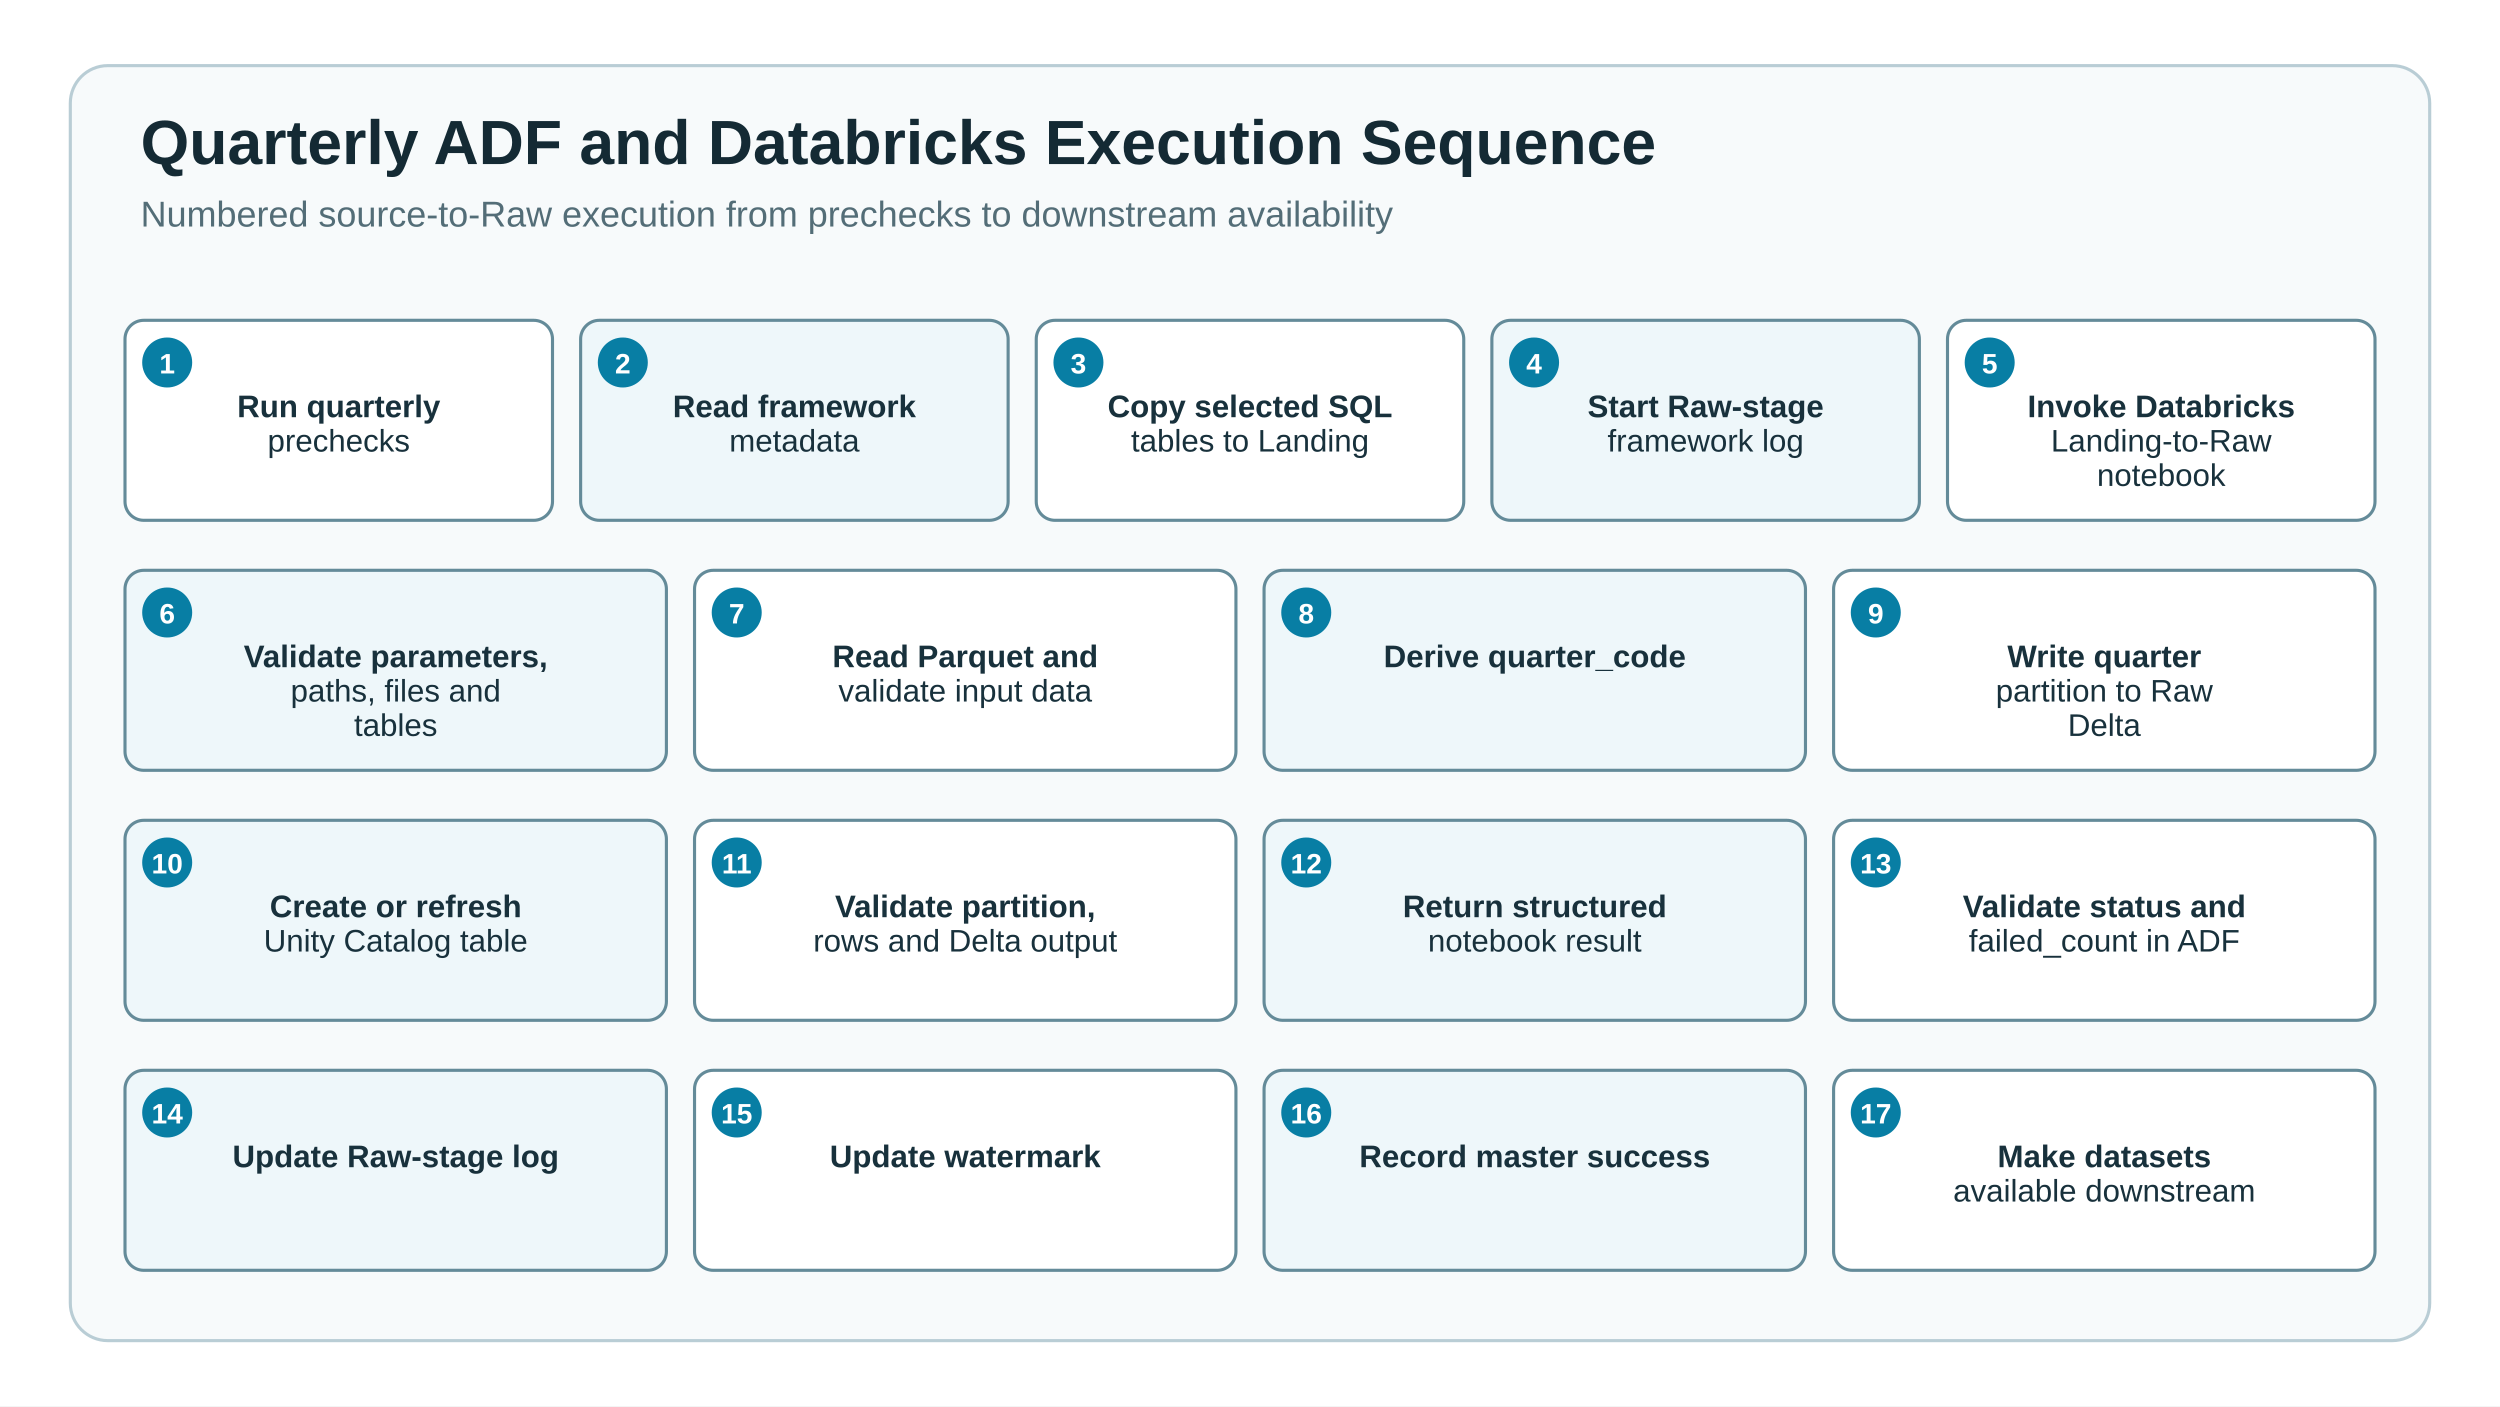
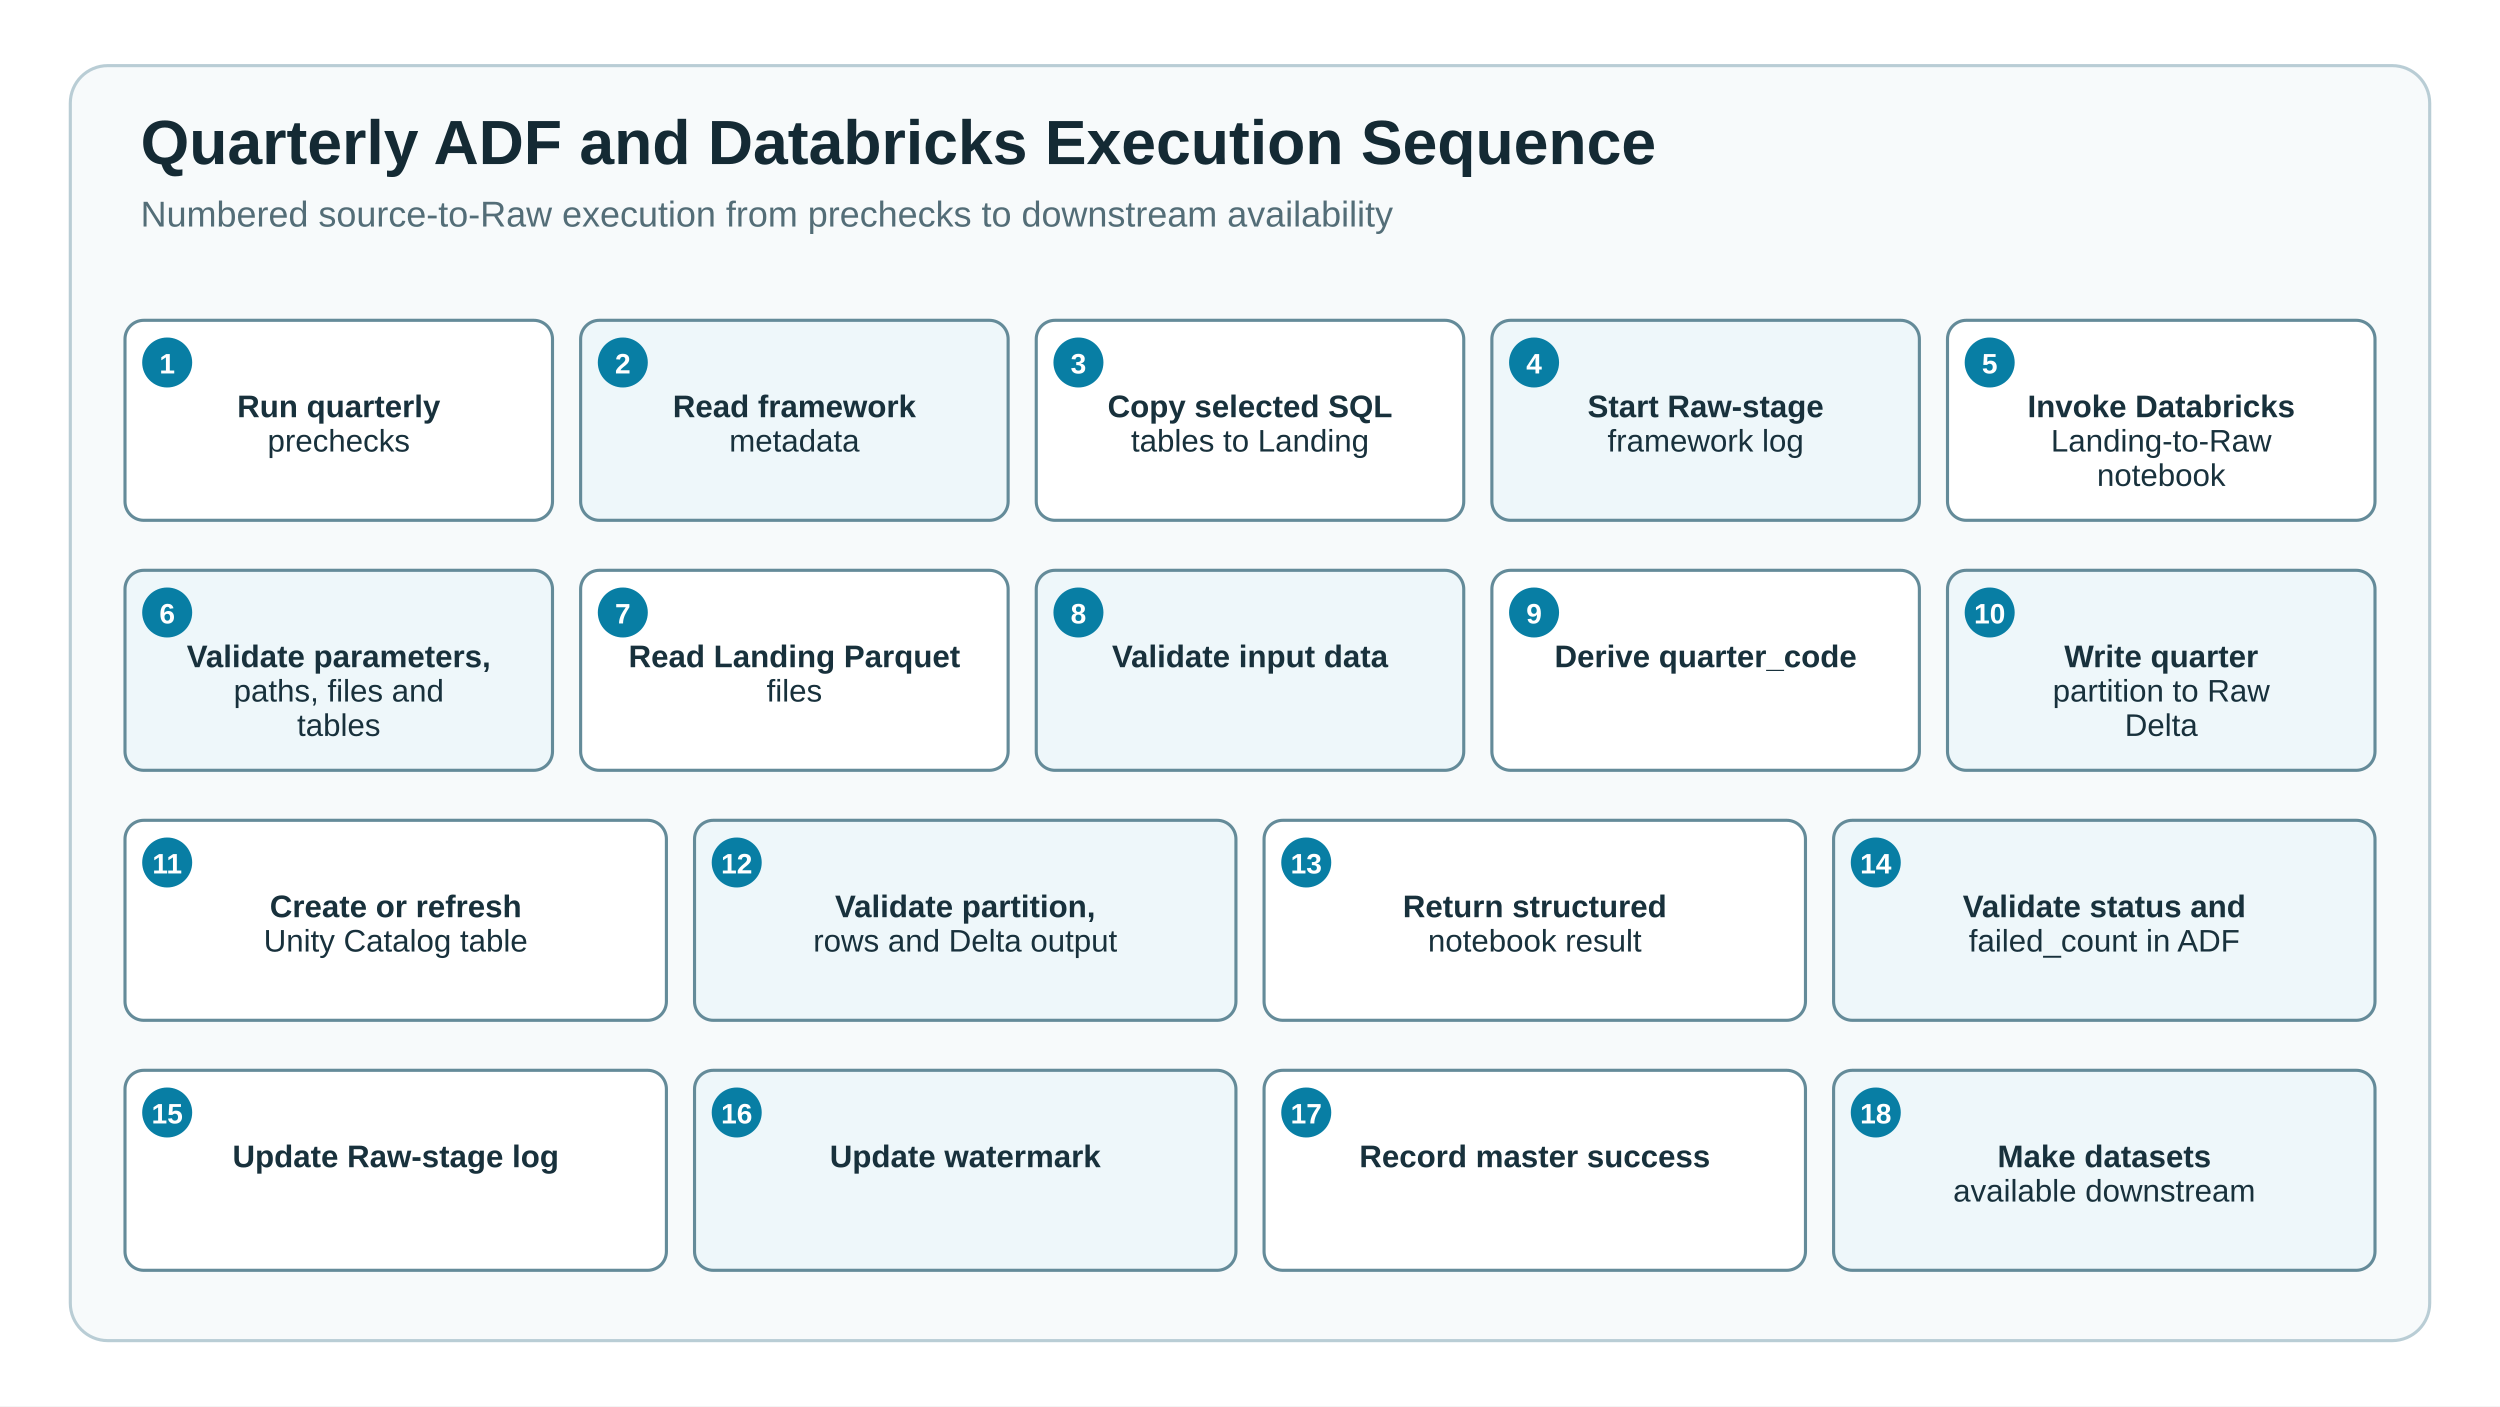
<svg xmlns="http://www.w3.org/2000/svg" viewBox="0 0 1600 900" role="img" aria-labelledby="title desc">
  <defs>
    <marker id="arrow" viewBox="0 0 10 10" refX="9" refY="5" markerWidth="8" markerHeight="8" orient="auto">
      <path d="M0 0L10 5L0 10Z" fill="#315866" />
    </marker>
  </defs>
  <rect width="1600" height="900" fill="#ffffff" />
  <rect x="45" y="42" width="1510" height="816" rx="24" fill="#f7fafb" stroke="#b9cdd5" stroke-width="2" />
  <text x="90" y="105" font-family="Arial, Helvetica, sans-serif" font-size="40" font-weight="700" fill="#142a34">Quarterly ADF and Databricks Execution Sequence</text>
  <text x="90" y="145" font-family="Arial, Helvetica, sans-serif" font-size="23" fill="#536d77">Numbered source-to-Raw execution from prechecks to downstream availability</text>
  <g font-family="Arial, Helvetica, sans-serif">
    <g>
      <rect x="80" y="205" width="273.6" height="128" rx="12" fill="#fff" stroke="#648b99" stroke-width="2" />
      <circle cx="107" cy="232" r="16" fill="#087ea4" />
      <text x="107" y="239" text-anchor="middle" font-size="18" font-weight="700" fill="#fff">1</text>
      <text x="216.8" y="267" text-anchor="middle" font-size="20" font-weight="700" fill="#18313c">Run quarterly</text>
      <text x="216.8" y="289" text-anchor="middle" font-size="20" font-weight="500" fill="#18313c">prechecks</text>
    </g>
    <g>
      <rect x="371.6" y="205" width="273.6" height="128" rx="12" fill="#eef7fa" stroke="#648b99" stroke-width="2" />
      <circle cx="398.6" cy="232" r="16" fill="#087ea4" />
      <text x="398.6" y="239" text-anchor="middle" font-size="18" font-weight="700" fill="#fff">2</text>
      <text x="508.4" y="267" text-anchor="middle" font-size="20" font-weight="700" fill="#18313c">Read framework</text>
      <text x="508.4" y="289" text-anchor="middle" font-size="20" font-weight="500" fill="#18313c">metadata</text>
    </g>
    <g>
      <rect x="663.2" y="205" width="273.6" height="128" rx="12" fill="#fff" stroke="#648b99" stroke-width="2" />
      <circle cx="690.2" cy="232" r="16" fill="#087ea4" />
      <text x="690.2" y="239" text-anchor="middle" font-size="18" font-weight="700" fill="#fff">3</text>
      <text x="800" y="267" text-anchor="middle" font-size="20" font-weight="700" fill="#18313c">Copy selected SQL</text>
      <text x="800" y="289" text-anchor="middle" font-size="20" font-weight="500" fill="#18313c">tables to Landing</text>
    </g>
    <g>
      <rect x="954.8" y="205" width="273.6" height="128" rx="12" fill="#eef7fa" stroke="#648b99" stroke-width="2" />
      <circle cx="981.8" cy="232" r="16" fill="#087ea4" />
      <text x="981.8" y="239" text-anchor="middle" font-size="18" font-weight="700" fill="#fff">4</text>
      <text x="1091.6" y="267" text-anchor="middle" font-size="20" font-weight="700" fill="#18313c">Start Raw-stage</text>
      <text x="1091.6" y="289" text-anchor="middle" font-size="20" font-weight="500" fill="#18313c">framework log</text>
    </g>
    <g>
      <rect x="1246.4" y="205" width="273.6" height="128" rx="12" fill="#fff" stroke="#648b99" stroke-width="2" />
      <circle cx="1273.4" cy="232" r="16" fill="#087ea4" />
      <text x="1273.4" y="239" text-anchor="middle" font-size="18" font-weight="700" fill="#fff">5</text>
      <text x="1383.2" y="267" text-anchor="middle" font-size="20" font-weight="700" fill="#18313c">Invoke Databricks</text>
      <text x="1383.2" y="289" text-anchor="middle" font-size="20" font-weight="500" fill="#18313c">Landing-to-Raw</text>
      <text x="1383.2" y="311" text-anchor="middle" font-size="20" font-weight="500" fill="#18313c">notebook</text>
    </g>
    <g>
-       <rect x="80" y="365" width="346.5" height="128" rx="12" fill="#eef7fa" stroke="#648b99" stroke-width="2" />
+       <rect x="80" y="365" width="273.6" height="128" rx="12" fill="#eef7fa" stroke="#648b99" stroke-width="2" />
      <circle cx="107" cy="392" r="16" fill="#087ea4" />
      <text x="107" y="399" text-anchor="middle" font-size="18" font-weight="700" fill="#fff">6</text>
-       <text x="253.25" y="427" text-anchor="middle" font-size="20" font-weight="700" fill="#18313c">Validate parameters,</text>
-       <text x="253.25" y="449" text-anchor="middle" font-size="20" font-weight="500" fill="#18313c">paths, files and</text>
-       <text x="253.25" y="471" text-anchor="middle" font-size="20" font-weight="500" fill="#18313c">tables</text>
+       <text x="216.8" y="427" text-anchor="middle" font-size="20" font-weight="700" fill="#18313c">Validate parameters,</text>
+       <text x="216.8" y="449" text-anchor="middle" font-size="20" font-weight="500" fill="#18313c">paths, files and</text>
+       <text x="216.8" y="471" text-anchor="middle" font-size="20" font-weight="500" fill="#18313c">tables</text>
    </g>
    <g>
-       <rect x="444.5" y="365" width="346.5" height="128" rx="12" fill="#fff" stroke="#648b99" stroke-width="2" />
-       <circle cx="471.5" cy="392" r="16" fill="#087ea4" />
-       <text x="471.5" y="399" text-anchor="middle" font-size="18" font-weight="700" fill="#fff">7</text>
-       <text x="617.75" y="427" text-anchor="middle" font-size="20" font-weight="700" fill="#18313c">Read Parquet and</text>
-       <text x="617.75" y="449" text-anchor="middle" font-size="20" font-weight="500" fill="#18313c">validate input data</text>
+       <rect x="371.6" y="365" width="273.6" height="128" rx="12" fill="#fff" stroke="#648b99" stroke-width="2" />
+       <circle cx="398.6" cy="392" r="16" fill="#087ea4" />
+       <text x="398.6" y="399" text-anchor="middle" font-size="18" font-weight="700" fill="#fff">7</text>
+       <text x="508.4" y="427" text-anchor="middle" font-size="20" font-weight="700" fill="#18313c">Read Landing Parquet</text>
+       <text x="508.4" y="449" text-anchor="middle" font-size="20" font-weight="500" fill="#18313c">files</text>
    </g>
    <g>
-       <rect x="809" y="365" width="346.5" height="128" rx="12" fill="#eef7fa" stroke="#648b99" stroke-width="2" />
-       <circle cx="836" cy="392" r="16" fill="#087ea4" />
-       <text x="836" y="399" text-anchor="middle" font-size="18" font-weight="700" fill="#fff">8</text>
-       <text x="982.25" y="427" text-anchor="middle" font-size="20" font-weight="700" fill="#18313c">Derive quarter_code</text>
+       <rect x="663.2" y="365" width="273.6" height="128" rx="12" fill="#eef7fa" stroke="#648b99" stroke-width="2" />
+       <circle cx="690.2" cy="392" r="16" fill="#087ea4" />
+       <text x="690.2" y="399" text-anchor="middle" font-size="18" font-weight="700" fill="#fff">8</text>
+       <text x="800" y="427" text-anchor="middle" font-size="20" font-weight="700" fill="#18313c">Validate input data</text>
    </g>
    <g>
-       <rect x="1173.5" y="365" width="346.5" height="128" rx="12" fill="#fff" stroke="#648b99" stroke-width="2" />
-       <circle cx="1200.5" cy="392" r="16" fill="#087ea4" />
-       <text x="1200.5" y="399" text-anchor="middle" font-size="18" font-weight="700" fill="#fff">9</text>
-       <text x="1346.75" y="427" text-anchor="middle" font-size="20" font-weight="700" fill="#18313c">Write quarter</text>
-       <text x="1346.75" y="449" text-anchor="middle" font-size="20" font-weight="500" fill="#18313c">partition to Raw</text>
-       <text x="1346.75" y="471" text-anchor="middle" font-size="20" font-weight="500" fill="#18313c">Delta</text>
+       <rect x="954.8" y="365" width="273.6" height="128" rx="12" fill="#fff" stroke="#648b99" stroke-width="2" />
+       <circle cx="981.8" cy="392" r="16" fill="#087ea4" />
+       <text x="981.8" y="399" text-anchor="middle" font-size="18" font-weight="700" fill="#fff">9</text>
+       <text x="1091.6" y="427" text-anchor="middle" font-size="20" font-weight="700" fill="#18313c">Derive quarter_code</text>
    </g>
    <g>
-       <rect x="80" y="525" width="346.5" height="128" rx="12" fill="#eef7fa" stroke="#648b99" stroke-width="2" />
+       <rect x="1246.4" y="365" width="273.6" height="128" rx="12" fill="#eef7fa" stroke="#648b99" stroke-width="2" />
+       <circle cx="1273.4" cy="392" r="16" fill="#087ea4" />
+       <text x="1273.4" y="399" text-anchor="middle" font-size="18" font-weight="700" fill="#fff">10</text>
+       <text x="1383.2" y="427" text-anchor="middle" font-size="20" font-weight="700" fill="#18313c">Write quarter</text>
+       <text x="1383.2" y="449" text-anchor="middle" font-size="20" font-weight="500" fill="#18313c">partition to Raw</text>
+       <text x="1383.2" y="471" text-anchor="middle" font-size="20" font-weight="500" fill="#18313c">Delta</text>
+     </g>
+     <g>
+       <rect x="80" y="525" width="346.5" height="128" rx="12" fill="#fff" stroke="#648b99" stroke-width="2" />
      <circle cx="107" cy="552" r="16" fill="#087ea4" />
-       <text x="107" y="559" text-anchor="middle" font-size="18" font-weight="700" fill="#fff">10</text>
+       <text x="107" y="559" text-anchor="middle" font-size="18" font-weight="700" fill="#fff">11</text>
      <text x="253.25" y="587" text-anchor="middle" font-size="20" font-weight="700" fill="#18313c">Create or refresh</text>
      <text x="253.25" y="609" text-anchor="middle" font-size="20" font-weight="500" fill="#18313c">Unity Catalog table</text>
    </g>
    <g>
-       <rect x="444.5" y="525" width="346.5" height="128" rx="12" fill="#fff" stroke="#648b99" stroke-width="2" />
+       <rect x="444.5" y="525" width="346.5" height="128" rx="12" fill="#eef7fa" stroke="#648b99" stroke-width="2" />
      <circle cx="471.5" cy="552" r="16" fill="#087ea4" />
-       <text x="471.5" y="559" text-anchor="middle" font-size="18" font-weight="700" fill="#fff">11</text>
+       <text x="471.5" y="559" text-anchor="middle" font-size="18" font-weight="700" fill="#fff">12</text>
      <text x="617.75" y="587" text-anchor="middle" font-size="20" font-weight="700" fill="#18313c">Validate partition,</text>
      <text x="617.75" y="609" text-anchor="middle" font-size="20" font-weight="500" fill="#18313c">rows and Delta output</text>
    </g>
    <g>
-       <rect x="809" y="525" width="346.5" height="128" rx="12" fill="#eef7fa" stroke="#648b99" stroke-width="2" />
+       <rect x="809" y="525" width="346.5" height="128" rx="12" fill="#fff" stroke="#648b99" stroke-width="2" />
      <circle cx="836" cy="552" r="16" fill="#087ea4" />
-       <text x="836" y="559" text-anchor="middle" font-size="18" font-weight="700" fill="#fff">12</text>
+       <text x="836" y="559" text-anchor="middle" font-size="18" font-weight="700" fill="#fff">13</text>
      <text x="982.25" y="587" text-anchor="middle" font-size="20" font-weight="700" fill="#18313c">Return structured</text>
      <text x="982.25" y="609" text-anchor="middle" font-size="20" font-weight="500" fill="#18313c">notebook result</text>
    </g>
    <g>
-       <rect x="1173.5" y="525" width="346.5" height="128" rx="12" fill="#fff" stroke="#648b99" stroke-width="2" />
+       <rect x="1173.5" y="525" width="346.5" height="128" rx="12" fill="#eef7fa" stroke="#648b99" stroke-width="2" />
      <circle cx="1200.5" cy="552" r="16" fill="#087ea4" />
-       <text x="1200.5" y="559" text-anchor="middle" font-size="18" font-weight="700" fill="#fff">13</text>
+       <text x="1200.5" y="559" text-anchor="middle" font-size="18" font-weight="700" fill="#fff">14</text>
      <text x="1346.75" y="587" text-anchor="middle" font-size="20" font-weight="700" fill="#18313c">Validate status and</text>
      <text x="1346.75" y="609" text-anchor="middle" font-size="20" font-weight="500" fill="#18313c">failed_count in ADF</text>
    </g>
    <g>
-       <rect x="80" y="685" width="346.5" height="128" rx="12" fill="#eef7fa" stroke="#648b99" stroke-width="2" />
+       <rect x="80" y="685" width="346.5" height="128" rx="12" fill="#fff" stroke="#648b99" stroke-width="2" />
      <circle cx="107" cy="712" r="16" fill="#087ea4" />
-       <text x="107" y="719" text-anchor="middle" font-size="18" font-weight="700" fill="#fff">14</text>
+       <text x="107" y="719" text-anchor="middle" font-size="18" font-weight="700" fill="#fff">15</text>
      <text x="253.25" y="747" text-anchor="middle" font-size="20" font-weight="700" fill="#18313c">Update Raw-stage log</text>
    </g>
    <g>
-       <rect x="444.5" y="685" width="346.5" height="128" rx="12" fill="#fff" stroke="#648b99" stroke-width="2" />
+       <rect x="444.5" y="685" width="346.5" height="128" rx="12" fill="#eef7fa" stroke="#648b99" stroke-width="2" />
      <circle cx="471.5" cy="712" r="16" fill="#087ea4" />
-       <text x="471.5" y="719" text-anchor="middle" font-size="18" font-weight="700" fill="#fff">15</text>
+       <text x="471.5" y="719" text-anchor="middle" font-size="18" font-weight="700" fill="#fff">16</text>
      <text x="617.75" y="747" text-anchor="middle" font-size="20" font-weight="700" fill="#18313c">Update watermark</text>
    </g>
    <g>
-       <rect x="809" y="685" width="346.5" height="128" rx="12" fill="#eef7fa" stroke="#648b99" stroke-width="2" />
+       <rect x="809" y="685" width="346.5" height="128" rx="12" fill="#fff" stroke="#648b99" stroke-width="2" />
      <circle cx="836" cy="712" r="16" fill="#087ea4" />
-       <text x="836" y="719" text-anchor="middle" font-size="18" font-weight="700" fill="#fff">16</text>
+       <text x="836" y="719" text-anchor="middle" font-size="18" font-weight="700" fill="#fff">17</text>
      <text x="982.25" y="747" text-anchor="middle" font-size="20" font-weight="700" fill="#18313c">Record master success</text>
    </g>
    <g>
-       <rect x="1173.5" y="685" width="346.5" height="128" rx="12" fill="#fff" stroke="#648b99" stroke-width="2" />
+       <rect x="1173.5" y="685" width="346.5" height="128" rx="12" fill="#eef7fa" stroke="#648b99" stroke-width="2" />
      <circle cx="1200.5" cy="712" r="16" fill="#087ea4" />
-       <text x="1200.5" y="719" text-anchor="middle" font-size="18" font-weight="700" fill="#fff">17</text>
+       <text x="1200.5" y="719" text-anchor="middle" font-size="18" font-weight="700" fill="#fff">18</text>
      <text x="1346.75" y="747" text-anchor="middle" font-size="20" font-weight="700" fill="#18313c">Make datasets</text>
      <text x="1346.75" y="769" text-anchor="middle" font-size="20" font-weight="500" fill="#18313c">available downstream</text>
    </g>
  </g>
</svg>
